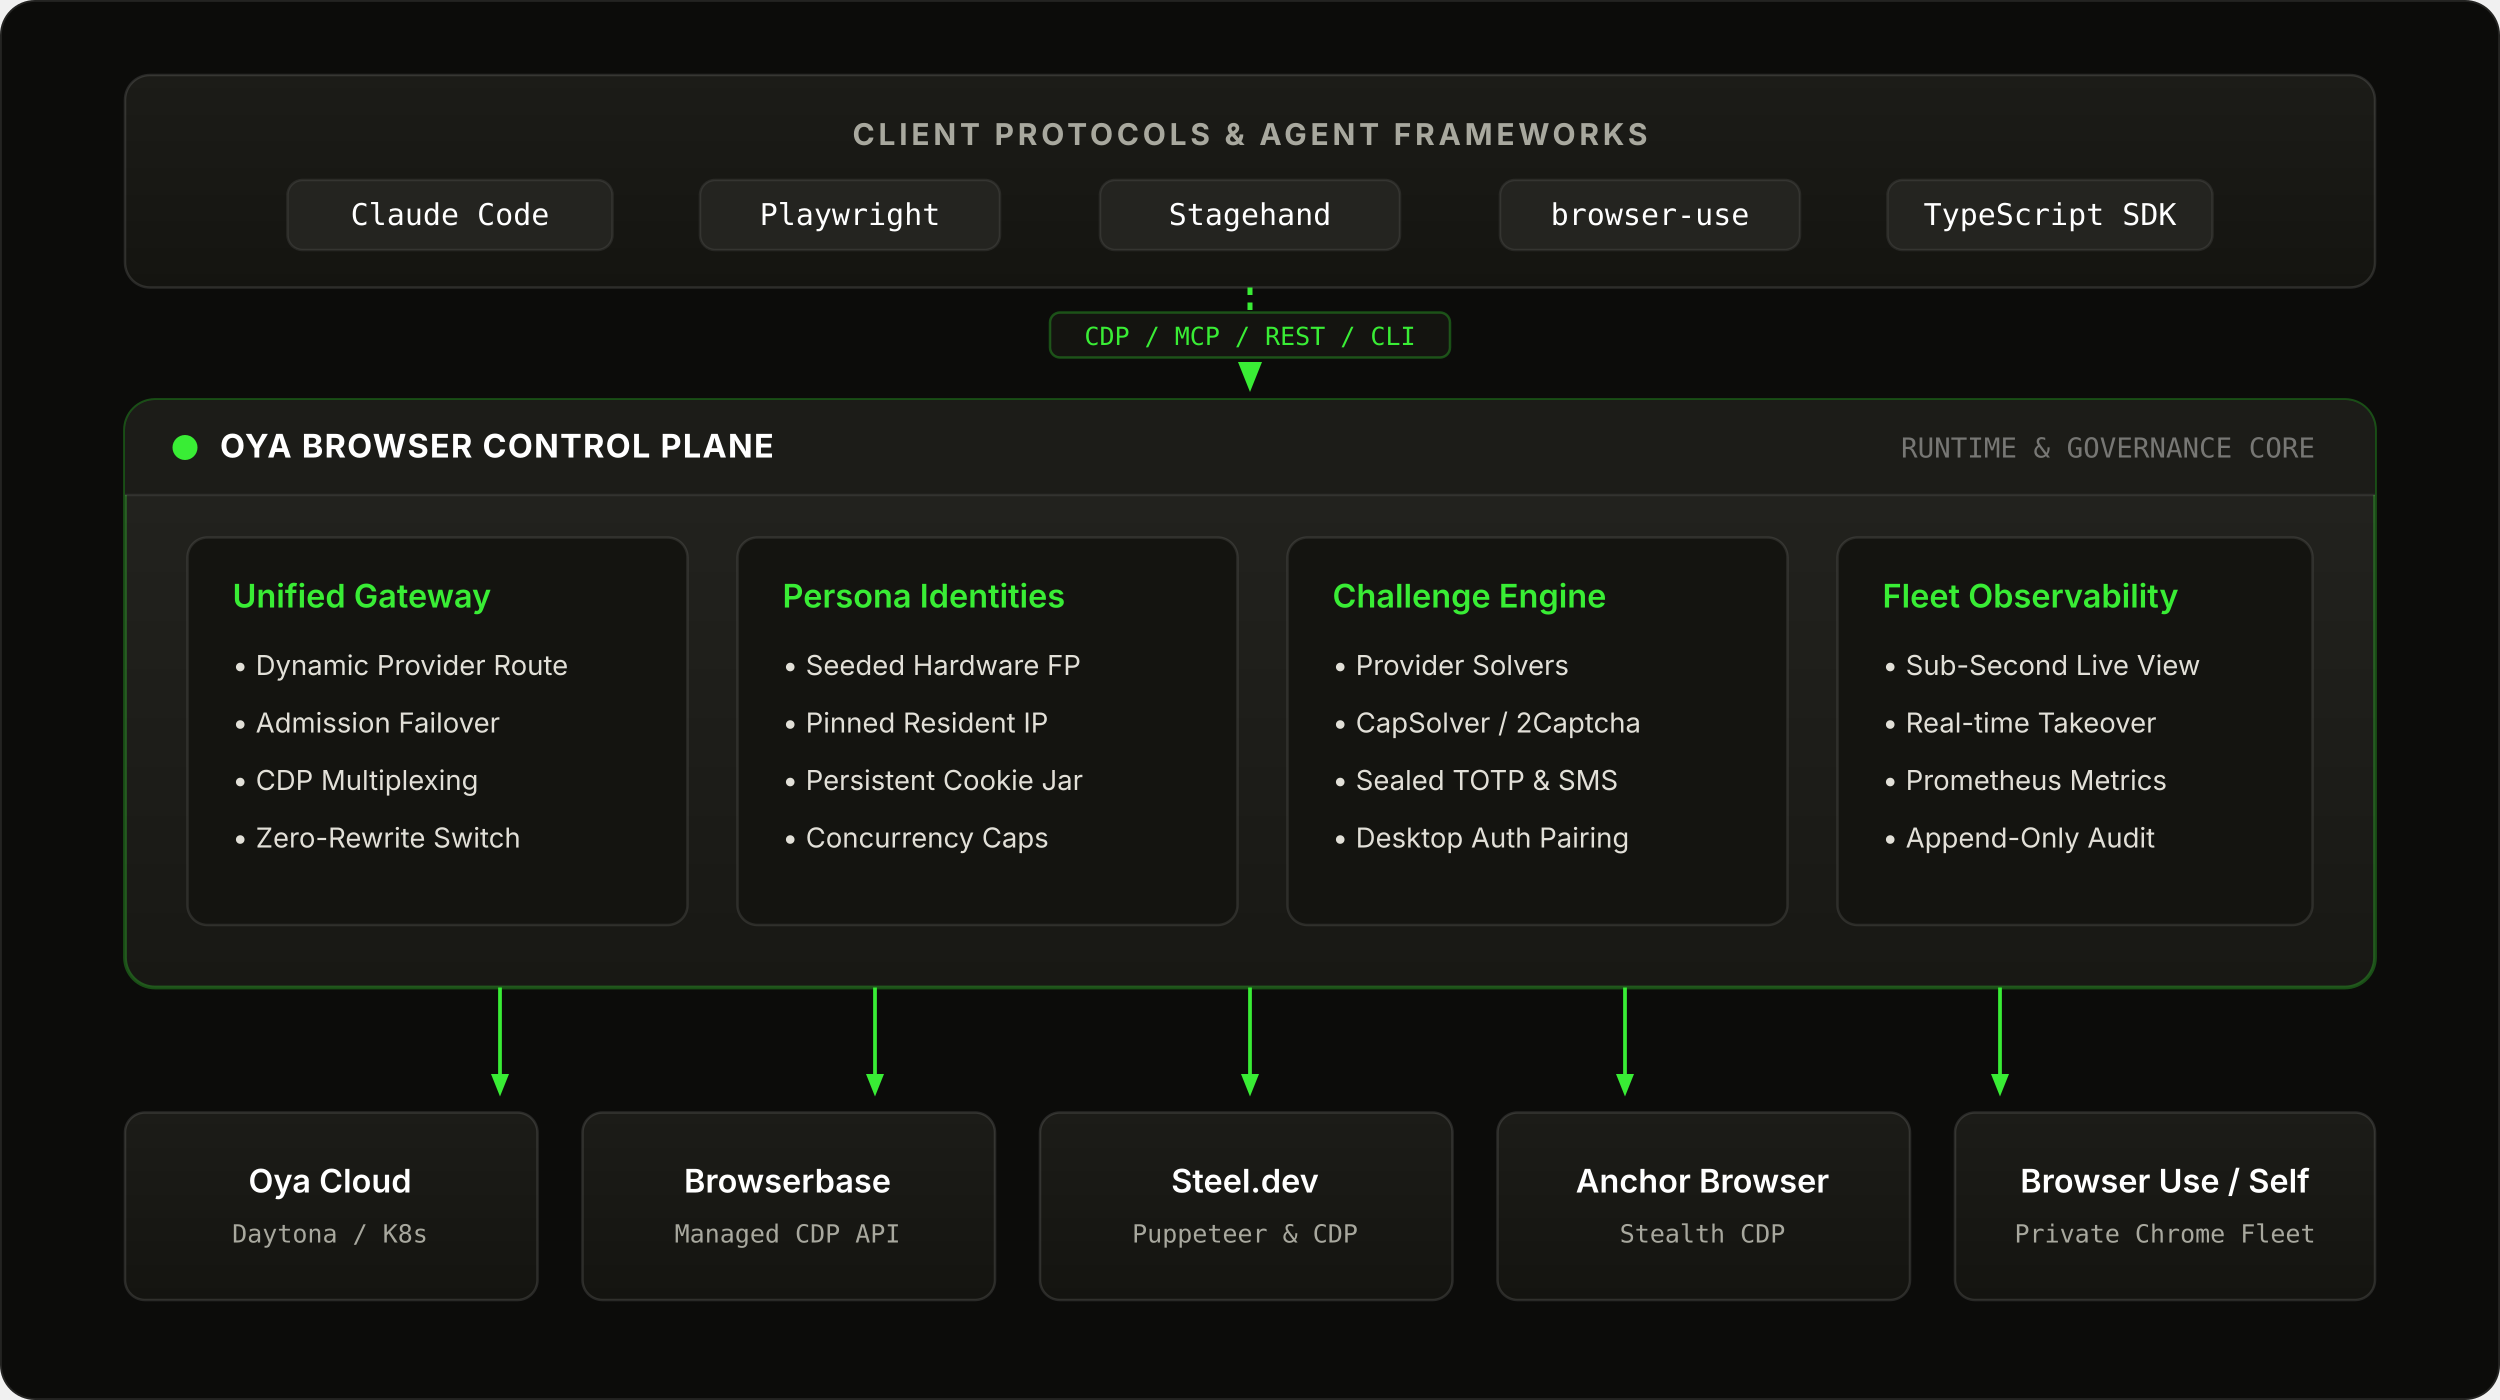
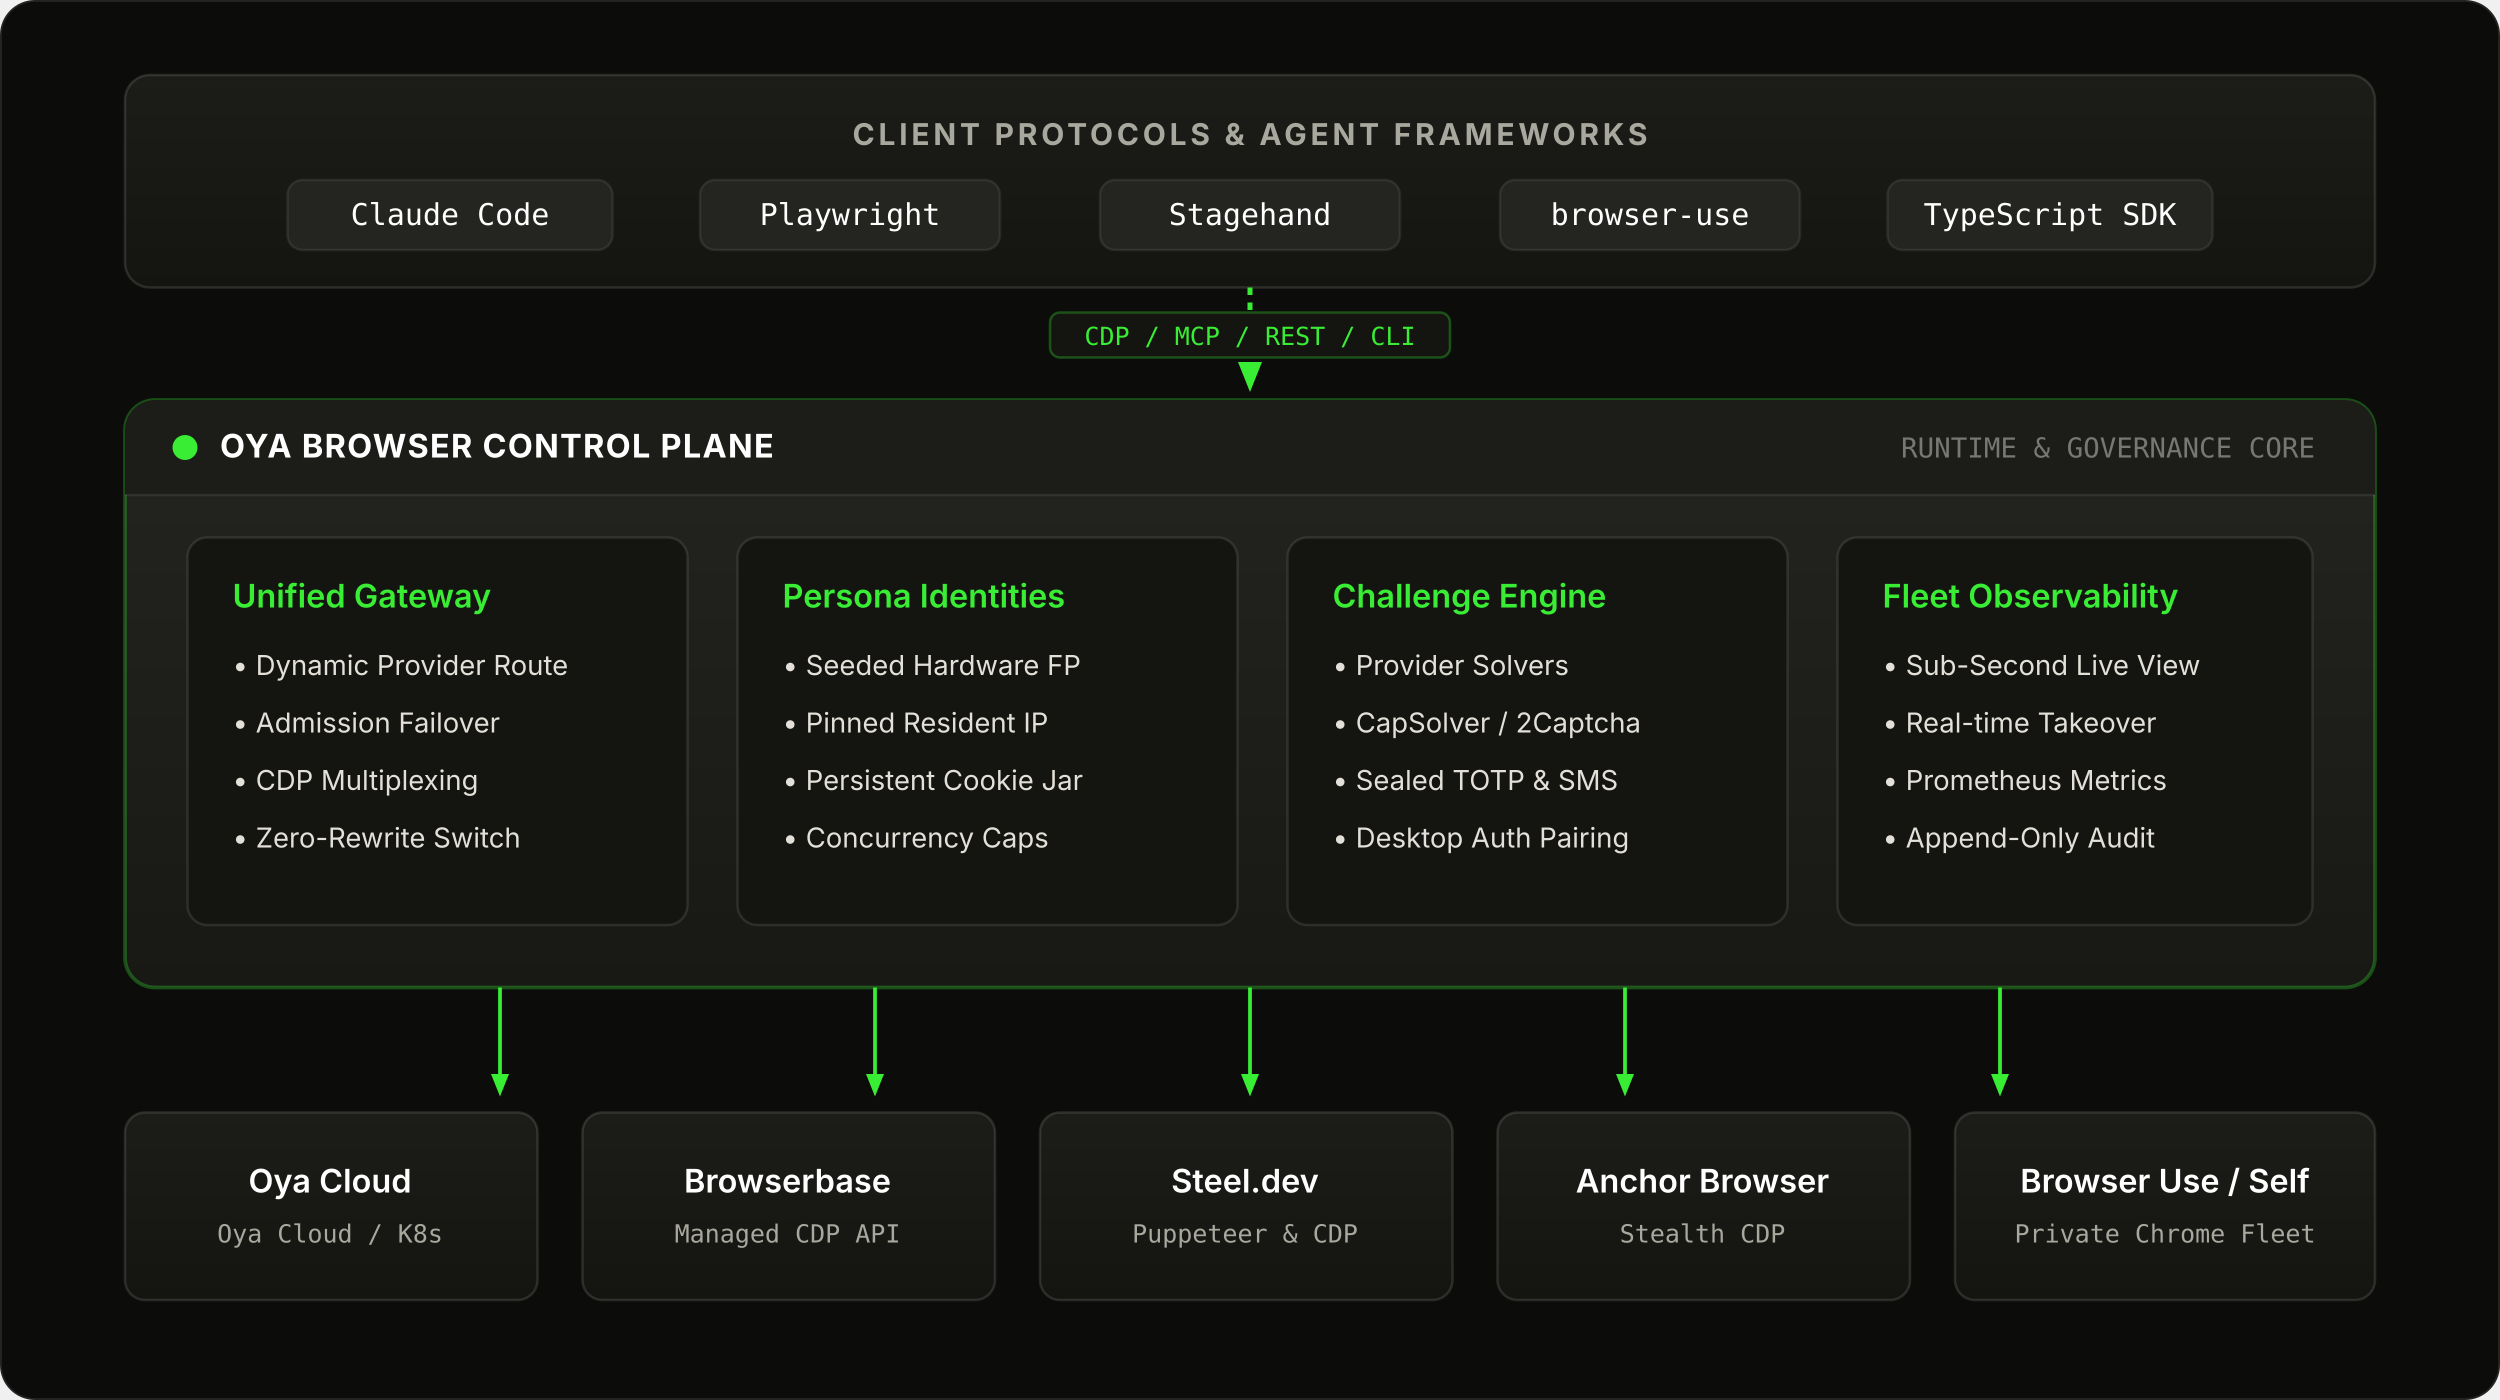
<svg xmlns="http://www.w3.org/2000/svg" viewBox="0 0 1000 560" width="100%" height="100%">
  <defs>
    <linearGradient id="layer-bg" x1="0%" y1="0%" x2="0%" y2="100%">
      <stop offset="0%" stop-color="#1c1c18" />
      <stop offset="100%" stop-color="#141410" />
    </linearGradient>
    <linearGradient id="oya-layer-bg" x1="0%" y1="0%" x2="0%" y2="100%">
      <stop offset="0%" stop-color="#242420" />
      <stop offset="100%" stop-color="#181814" />
    </linearGradient>
    <marker id="arrow" viewBox="0 0 10 10" refX="6" refY="5" markerWidth="6" markerHeight="6" orient="auto-start-reverse">
      <path d="M 0 1 L 10 5 L 0 9 z" fill="#39ed35" />
    </marker>
  </defs>
  <rect width="1000" height="560" rx="14" fill="#0c0c0a" stroke="rgba(255,255,255,0.1)" stroke-width="1.5" />
  <g transform="translate(50, 30)">
    <rect width="900" height="85" rx="10" fill="url(#layer-bg)" stroke="rgba(255,255,255,0.12)" stroke-width="1" />
    <text x="450" y="28" text-anchor="middle" font-family="-apple-system, BlinkMacSystemFont, sans-serif" font-size="12" font-weight="700" fill="#a8a89e" letter-spacing="1.5">CLIENT PROTOCOLS &amp; AGENT FRAMEWORKS</text>
    <g transform="translate(450, 56)">
      <g transform="translate(-320, 0)">
        <rect x="-65" y="-14" width="130" height="28" rx="6" fill="#242420" stroke="rgba(255,255,255,0.08)" />
        <text x="0" y="4" text-anchor="middle" font-family="monospace" font-size="12" fill="#ffffff">Claude Code</text>
      </g>
      <g transform="translate(-160, 0)">
        <rect x="-60" y="-14" width="120" height="28" rx="6" fill="#242420" stroke="rgba(255,255,255,0.08)" />
        <text x="0" y="4" text-anchor="middle" font-family="monospace" font-size="12" fill="#ffffff">Playwright</text>
      </g>
      <g transform="translate(0, 0)">
        <rect x="-60" y="-14" width="120" height="28" rx="6" fill="#242420" stroke="rgba(255,255,255,0.08)" />
        <text x="0" y="4" text-anchor="middle" font-family="monospace" font-size="12" fill="#ffffff">Stagehand</text>
      </g>
      <g transform="translate(160, 0)">
        <rect x="-60" y="-14" width="120" height="28" rx="6" fill="#242420" stroke="rgba(255,255,255,0.08)" />
        <text x="0" y="4" text-anchor="middle" font-family="monospace" font-size="12" fill="#ffffff">browser-use</text>
      </g>
      <g transform="translate(320, 0)">
        <rect x="-65" y="-14" width="130" height="28" rx="6" fill="#242420" stroke="rgba(255,255,255,0.08)" />
        <text x="0" y="4" text-anchor="middle" font-family="monospace" font-size="12" fill="#ffffff">TypeScript SDK</text>
      </g>
    </g>
  </g>
  <line x1="500" y1="115" x2="500" y2="152" stroke="#39ed35" stroke-width="2" stroke-dasharray="3 3" marker-end="url(#arrow)" />
  <rect x="420" y="125" width="160" height="18" rx="4" fill="#141410" stroke="rgba(57,237,53,0.3)" stroke-width="1" />
  <text x="500" y="138" text-anchor="middle" font-family="monospace" font-size="10" fill="#39ed35">CDP / MCP / REST / CLI</text>
  <g transform="translate(50, 160)">
    <rect width="900" height="235" rx="12" fill="url(#oya-layer-bg)" stroke="rgba(57,237,53,0.3)" stroke-width="1.5" />
    <rect x="0" y="0" width="900" height="38" rx="12" fill="#1c1c18" />
    <rect x="0" y="26" width="900" height="12" fill="#1c1c18" />
    <circle cx="24" cy="19" r="5" fill="#39ed35" />
    <text x="38" y="23" font-family="-apple-system, BlinkMacSystemFont, sans-serif" font-size="13" font-weight="700" fill="#ffffff" letter-spacing="0.5">OYA BROWSER CONTROL PLANE</text>
    <text x="876" y="23" text-anchor="end" font-family="monospace" font-size="11" fill="rgba(255,255,255,0.4)">RUNTIME &amp; GOVERNANCE CORE</text>
    <line x1="0" y1="38" x2="900" y2="38" stroke="rgba(255,255,255,0.08)" stroke-width="1" />
    <g transform="translate(25, 55)">
      <rect width="200" height="155" rx="8" fill="#141410" stroke="rgba(255,255,255,0.1)" stroke-width="1" />
      <text x="18" y="28" font-family="-apple-system, BlinkMacSystemFont, sans-serif" font-size="13" font-weight="600" fill="#39ed35">Unified Gateway</text>
      <text x="18" y="55" font-family="-apple-system, BlinkMacSystemFont, sans-serif" font-size="11" fill="#e2e0d8">• Dynamic Provider Route</text>
      <text x="18" y="78" font-family="-apple-system, BlinkMacSystemFont, sans-serif" font-size="11" fill="#e2e0d8">• Admission Failover</text>
      <text x="18" y="101" font-family="-apple-system, BlinkMacSystemFont, sans-serif" font-size="11" fill="#e2e0d8">• CDP Multiplexing</text>
      <text x="18" y="124" font-family="-apple-system, BlinkMacSystemFont, sans-serif" font-size="11" fill="#e2e0d8">• Zero-Rewrite Switch</text>
    </g>
    <g transform="translate(245, 55)">
      <rect width="200" height="155" rx="8" fill="#141410" stroke="rgba(255,255,255,0.1)" stroke-width="1" />
      <text x="18" y="28" font-family="-apple-system, BlinkMacSystemFont, sans-serif" font-size="13" font-weight="600" fill="#39ed35">Persona Identities</text>
      <text x="18" y="55" font-family="-apple-system, BlinkMacSystemFont, sans-serif" font-size="11" fill="#e2e0d8">• Seeded Hardware FP</text>
      <text x="18" y="78" font-family="-apple-system, BlinkMacSystemFont, sans-serif" font-size="11" fill="#e2e0d8">• Pinned Resident IP</text>
      <text x="18" y="101" font-family="-apple-system, BlinkMacSystemFont, sans-serif" font-size="11" fill="#e2e0d8">• Persistent Cookie Jar</text>
      <text x="18" y="124" font-family="-apple-system, BlinkMacSystemFont, sans-serif" font-size="11" fill="#e2e0d8">• Concurrency Caps</text>
    </g>
    <g transform="translate(465, 55)">
      <rect width="200" height="155" rx="8" fill="#141410" stroke="rgba(255,255,255,0.1)" stroke-width="1" />
      <text x="18" y="28" font-family="-apple-system, BlinkMacSystemFont, sans-serif" font-size="13" font-weight="600" fill="#39ed35">Challenge Engine</text>
      <text x="18" y="55" font-family="-apple-system, BlinkMacSystemFont, sans-serif" font-size="11" fill="#e2e0d8">• Provider Solvers</text>
      <text x="18" y="78" font-family="-apple-system, BlinkMacSystemFont, sans-serif" font-size="11" fill="#e2e0d8">• CapSolver / 2Captcha</text>
      <text x="18" y="101" font-family="-apple-system, BlinkMacSystemFont, sans-serif" font-size="11" fill="#e2e0d8">• Sealed TOTP &amp; SMS</text>
      <text x="18" y="124" font-family="-apple-system, BlinkMacSystemFont, sans-serif" font-size="11" fill="#e2e0d8">• Desktop Auth Pairing</text>
    </g>
    <g transform="translate(685, 55)">
      <rect width="190" height="155" rx="8" fill="#141410" stroke="rgba(255,255,255,0.1)" stroke-width="1" />
      <text x="18" y="28" font-family="-apple-system, BlinkMacSystemFont, sans-serif" font-size="13" font-weight="600" fill="#39ed35">Fleet Observability</text>
      <text x="18" y="55" font-family="-apple-system, BlinkMacSystemFont, sans-serif" font-size="11" fill="#e2e0d8">• Sub-Second Live View</text>
      <text x="18" y="78" font-family="-apple-system, BlinkMacSystemFont, sans-serif" font-size="11" fill="#e2e0d8">• Real-time Takeover</text>
      <text x="18" y="101" font-family="-apple-system, BlinkMacSystemFont, sans-serif" font-size="11" fill="#e2e0d8">• Prometheus Metrics</text>
      <text x="18" y="124" font-family="-apple-system, BlinkMacSystemFont, sans-serif" font-size="11" fill="#e2e0d8">• Append-Only Audit</text>
    </g>
  </g>
  <line x1="200" y1="395" x2="200" y2="435" stroke="#39ed35" stroke-width="1.5" marker-end="url(#arrow)" />
  <line x1="350" y1="395" x2="350" y2="435" stroke="#39ed35" stroke-width="1.5" marker-end="url(#arrow)" />
  <line x1="500" y1="395" x2="500" y2="435" stroke="#39ed35" stroke-width="1.5" marker-end="url(#arrow)" />
  <line x1="650" y1="395" x2="650" y2="435" stroke="#39ed35" stroke-width="1.5" marker-end="url(#arrow)" />
  <line x1="800" y1="395" x2="800" y2="435" stroke="#39ed35" stroke-width="1.5" marker-end="url(#arrow)" />
  <g transform="translate(50, 445)">
    <g transform="translate(0, 0)">
      <rect width="165" height="75" rx="8" fill="url(#layer-bg)" stroke="rgba(255,255,255,0.12)" />
      <text x="82" y="32" text-anchor="middle" font-family="-apple-system, BlinkMacSystemFont, sans-serif" font-size="13" font-weight="600" fill="#ffffff">Oya Cloud</text>
-       <text x="82" y="52" text-anchor="middle" font-family="monospace" font-size="10" fill="#a8a89e">Daytona / K8s</text>
+       <text x="82" y="52" text-anchor="middle" font-family="monospace" font-size="10" fill="#a8a89e">Oya Cloud / K8s</text>
    </g>
    <g transform="translate(183, 0)">
      <rect width="165" height="75" rx="8" fill="url(#layer-bg)" stroke="rgba(255,255,255,0.12)" />
      <text x="82" y="32" text-anchor="middle" font-family="-apple-system, BlinkMacSystemFont, sans-serif" font-size="13" font-weight="600" fill="#ffffff">Browserbase</text>
      <text x="82" y="52" text-anchor="middle" font-family="monospace" font-size="10" fill="#a8a89e">Managed CDP API</text>
    </g>
    <g transform="translate(366, 0)">
      <rect width="165" height="75" rx="8" fill="url(#layer-bg)" stroke="rgba(255,255,255,0.12)" />
      <text x="82" y="32" text-anchor="middle" font-family="-apple-system, BlinkMacSystemFont, sans-serif" font-size="13" font-weight="600" fill="#ffffff">Steel.dev</text>
      <text x="82" y="52" text-anchor="middle" font-family="monospace" font-size="10" fill="#a8a89e">Puppeteer &amp; CDP</text>
    </g>
    <g transform="translate(549, 0)">
      <rect width="165" height="75" rx="8" fill="url(#layer-bg)" stroke="rgba(255,255,255,0.12)" />
      <text x="82" y="32" text-anchor="middle" font-family="-apple-system, BlinkMacSystemFont, sans-serif" font-size="13" font-weight="600" fill="#ffffff">Anchor Browser</text>
      <text x="82" y="52" text-anchor="middle" font-family="monospace" font-size="10" fill="#a8a89e">Stealth CDP</text>
    </g>
    <g transform="translate(732, 0)">
      <rect width="168" height="75" rx="8" fill="url(#layer-bg)" stroke="rgba(255,255,255,0.12)" />
      <text x="84" y="32" text-anchor="middle" font-family="-apple-system, BlinkMacSystemFont, sans-serif" font-size="13" font-weight="600" fill="#ffffff">Browser Use / Self</text>
      <text x="84" y="52" text-anchor="middle" font-family="monospace" font-size="10" fill="#a8a89e">Private Chrome Fleet</text>
    </g>
  </g>
</svg>
